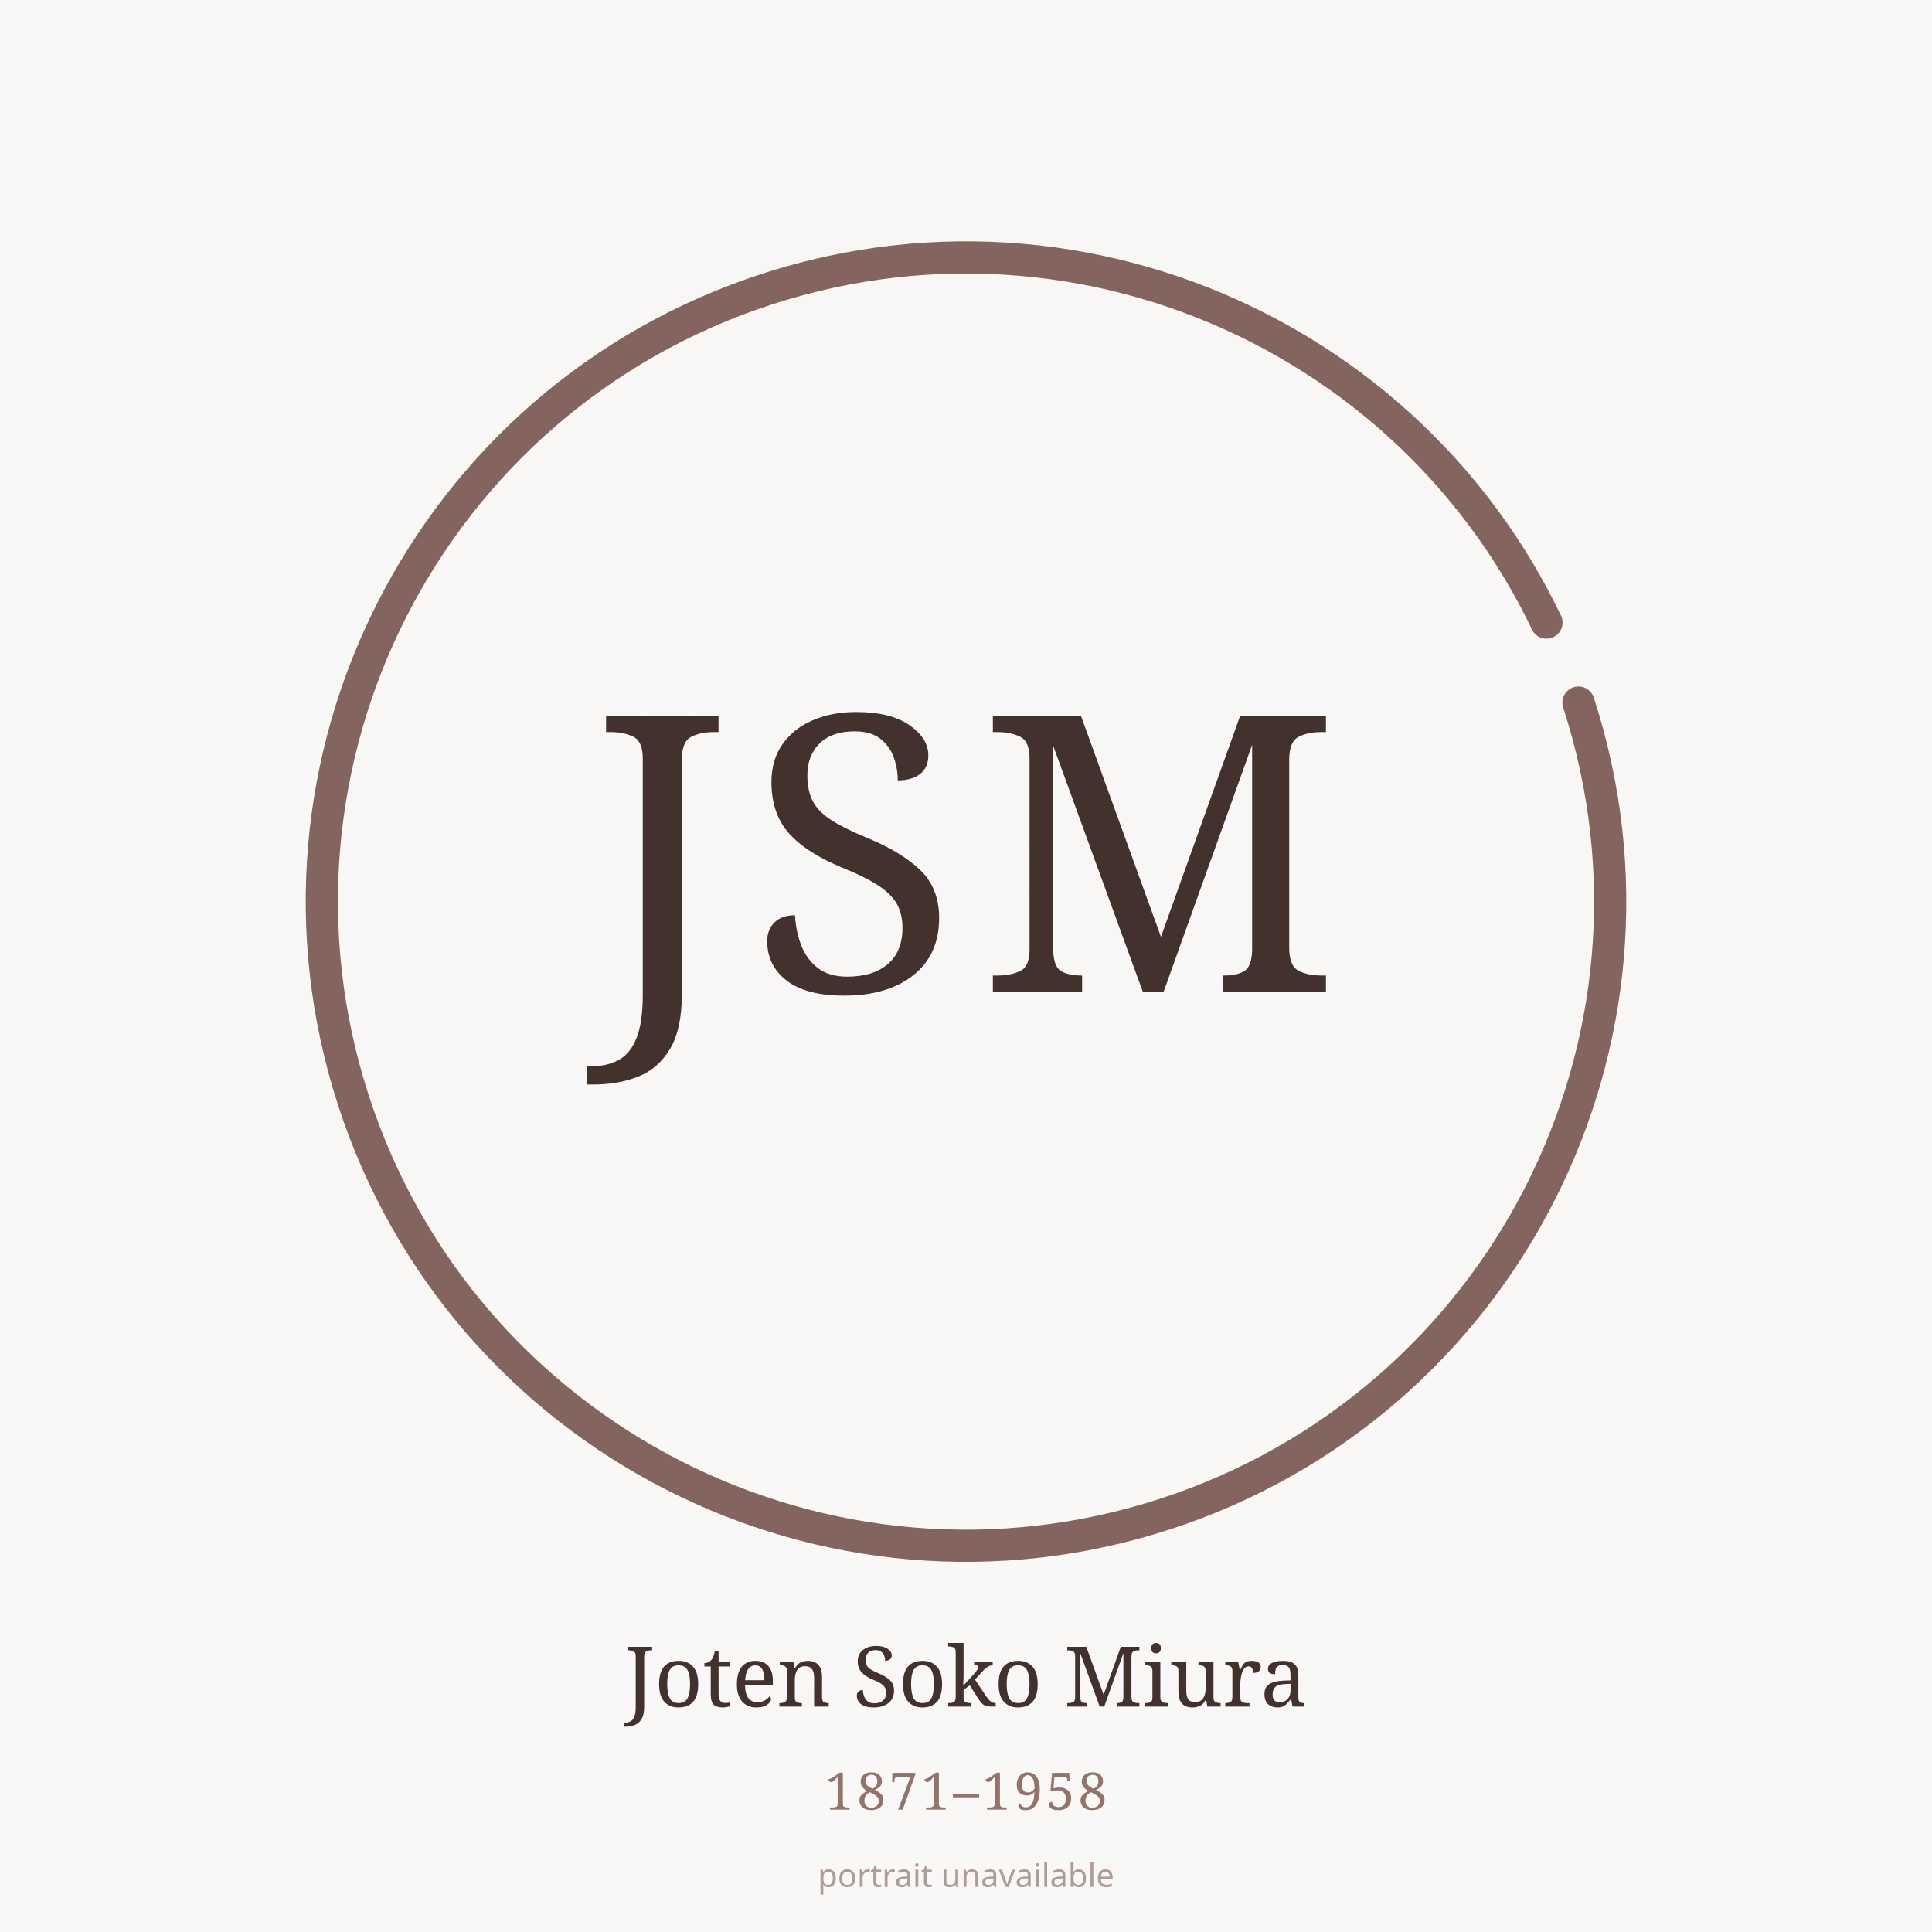
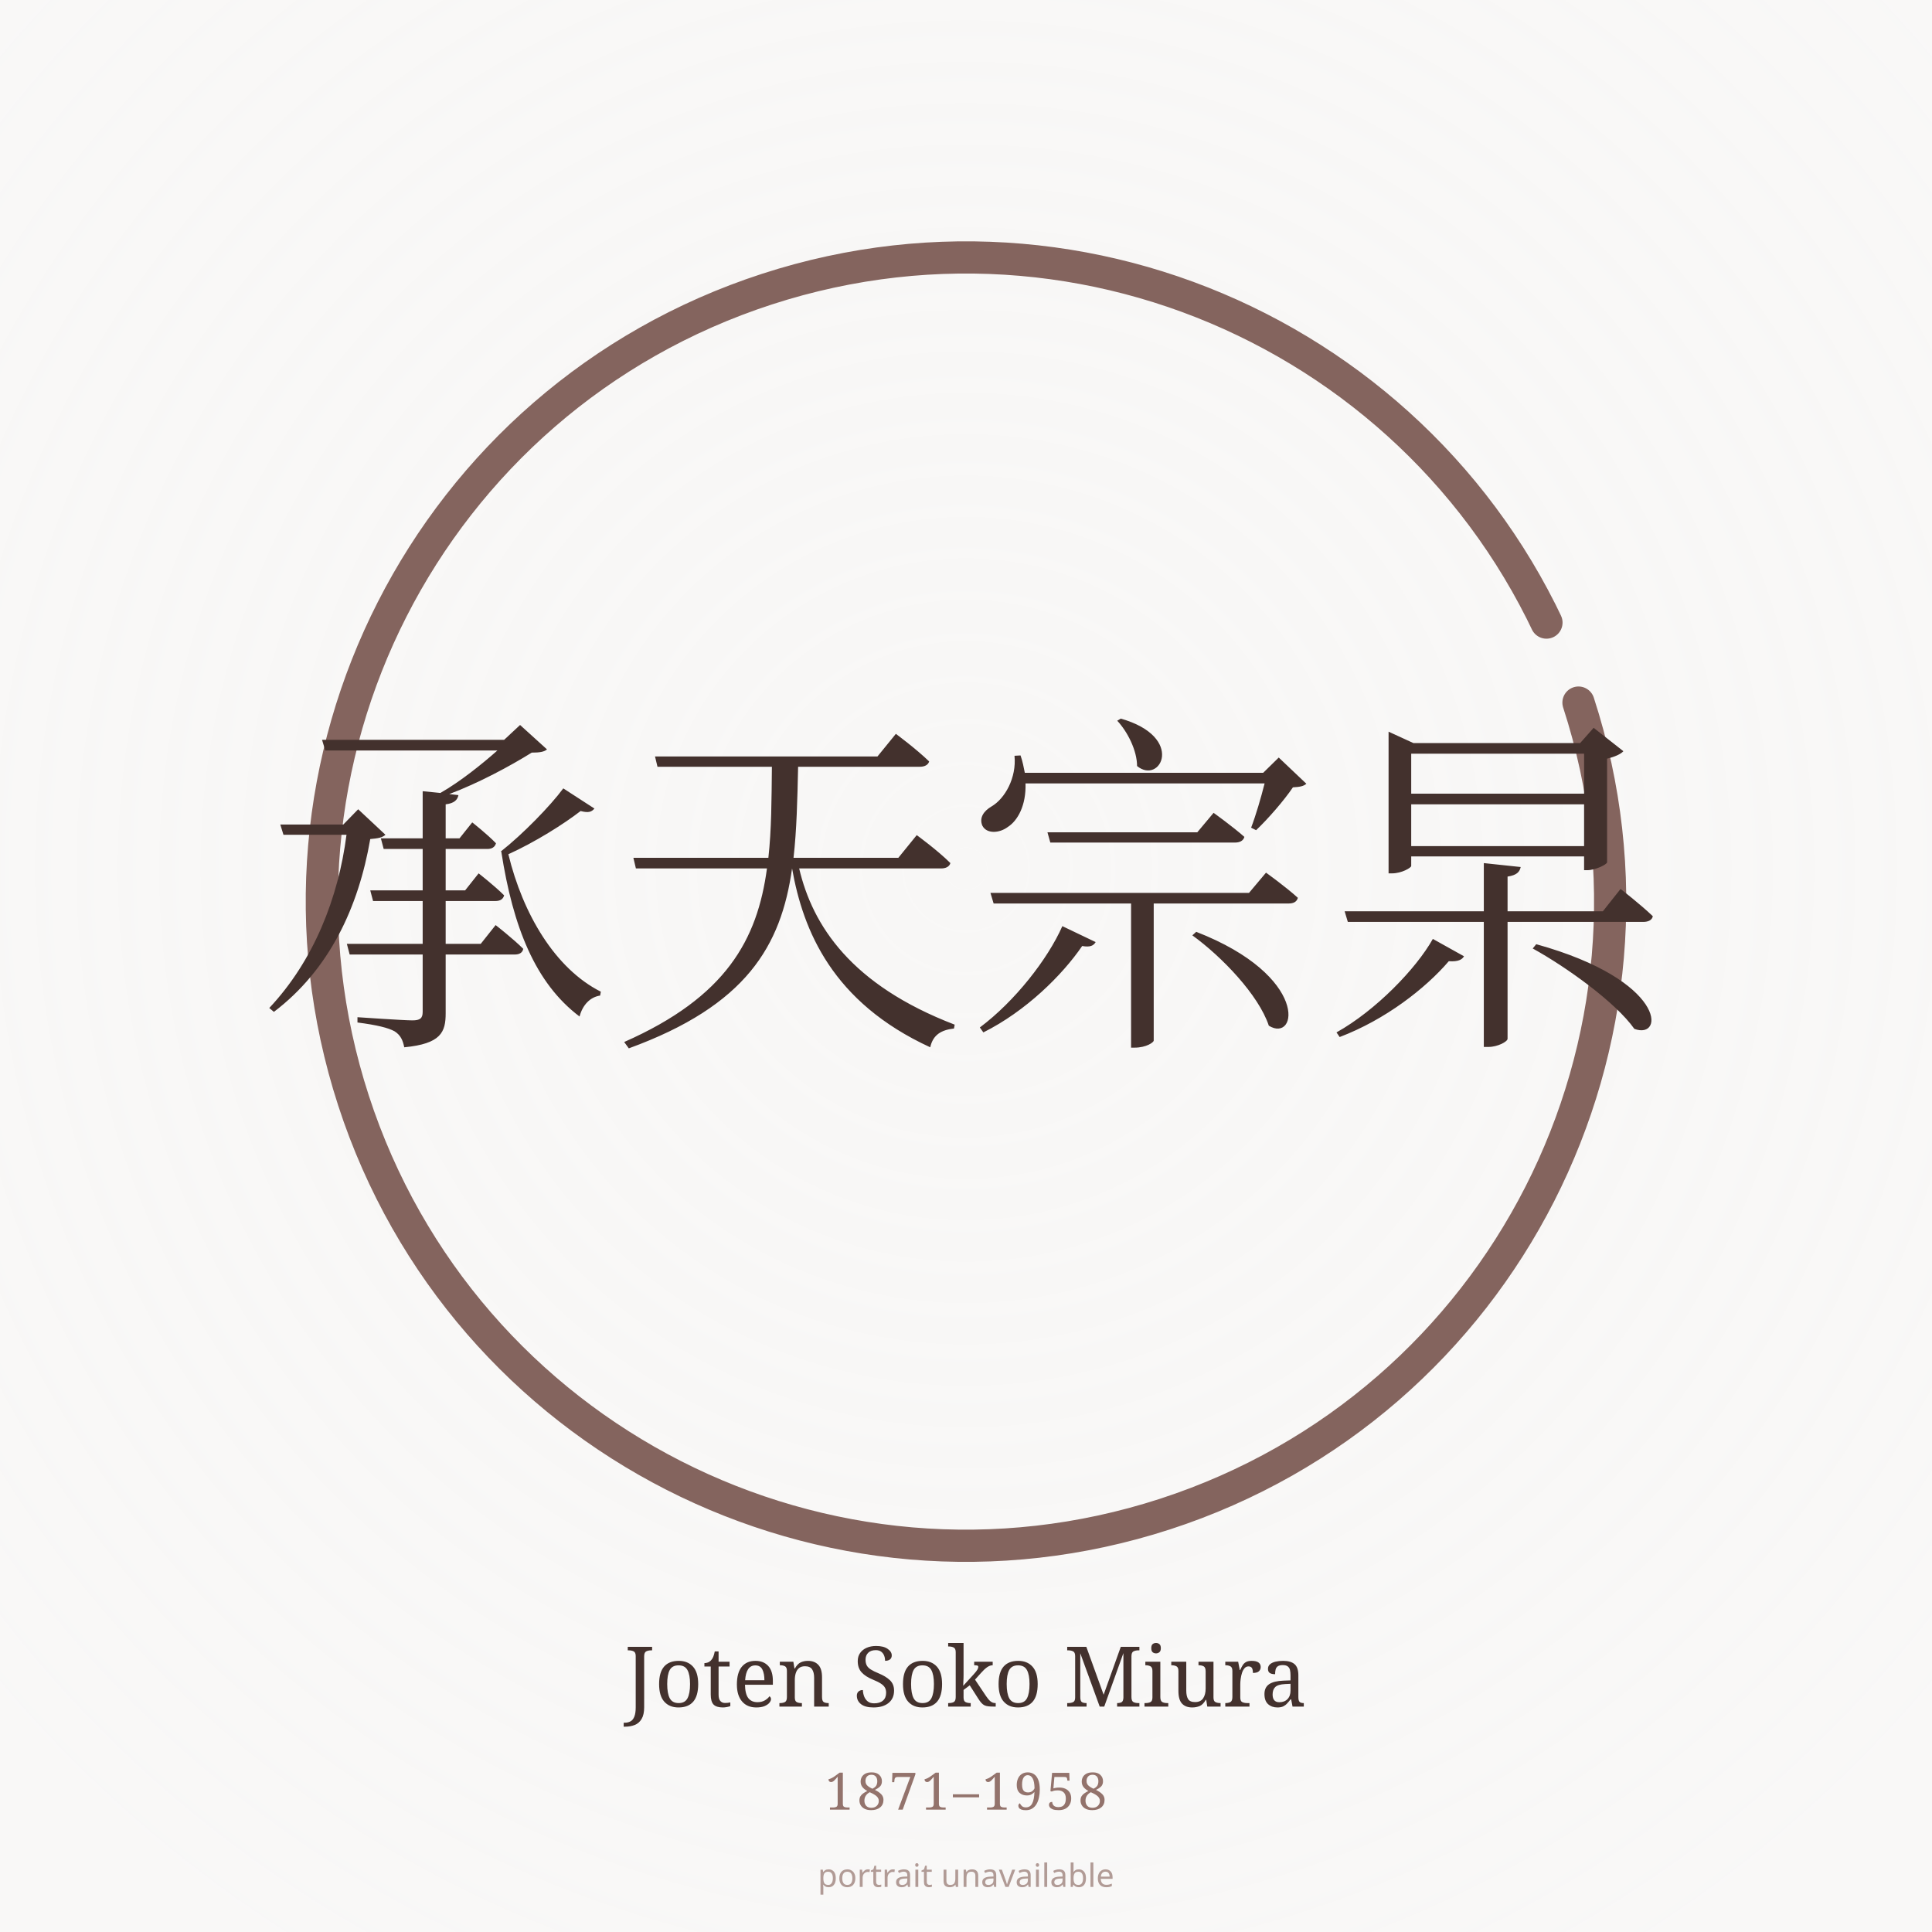
<svg xmlns="http://www.w3.org/2000/svg" viewBox="0 0 600 600" width="600" height="600" role="img" aria-label="Joten Soko Miura — portrait unavailable">
  <defs>
    <radialGradient id="paper" cx="50%" cy="45%" r="65%">
      <stop offset="0%" stop-color="hsl(10, 14%, 97%)" stop-opacity="1" />
      <stop offset="100%" stop-color="hsl(10, 14%, 97%)" stop-opacity="0.88" />
    </radialGradient>
  </defs>
  <rect width="600" height="600" fill="url(#paper)" />
  <g transform="translate(300 280)">
    <circle r="200" fill="none" stroke="hsl(10, 25%, 35%)" stroke-width="10" stroke-linecap="round" stroke-dasharray="1230 30" transform="rotate(-18)" opacity="0.85" />
-     <text y="28" text-anchor="middle" font-family="Cormorant Garamond, serif" font-size="120" fill="hsl(10, 20%, 22%)" style="font-weight:500; letter-spacing:6px;">JSM</text>
+     <text y="36.667" text-anchor="middle" font-family="Songti SC, STSong, Noto Serif CJK TC, serif" font-size="110" fill="hsl(10, 20%, 22%)" style="font-weight:500;">承天宗杲</text>
  </g>
  <text x="300" y="530" text-anchor="middle" font-family="Cormorant Garamond, serif" font-size="26" fill="hsl(10, 20%, 22%)" style="font-weight:500;">Joten Soko Miura</text>
  <text x="300" y="562" text-anchor="middle" font-family="Cormorant Garamond, serif" font-size="16" fill="hsl(10, 15%, 50%)" style="letter-spacing:1px;">1871–1958</text>
  <text x="300" y="586" text-anchor="middle" font-family="system-ui, sans-serif" font-size="10" fill="hsl(10, 15%, 50%)" opacity="0.7">portrait unavailable</text>
</svg>
